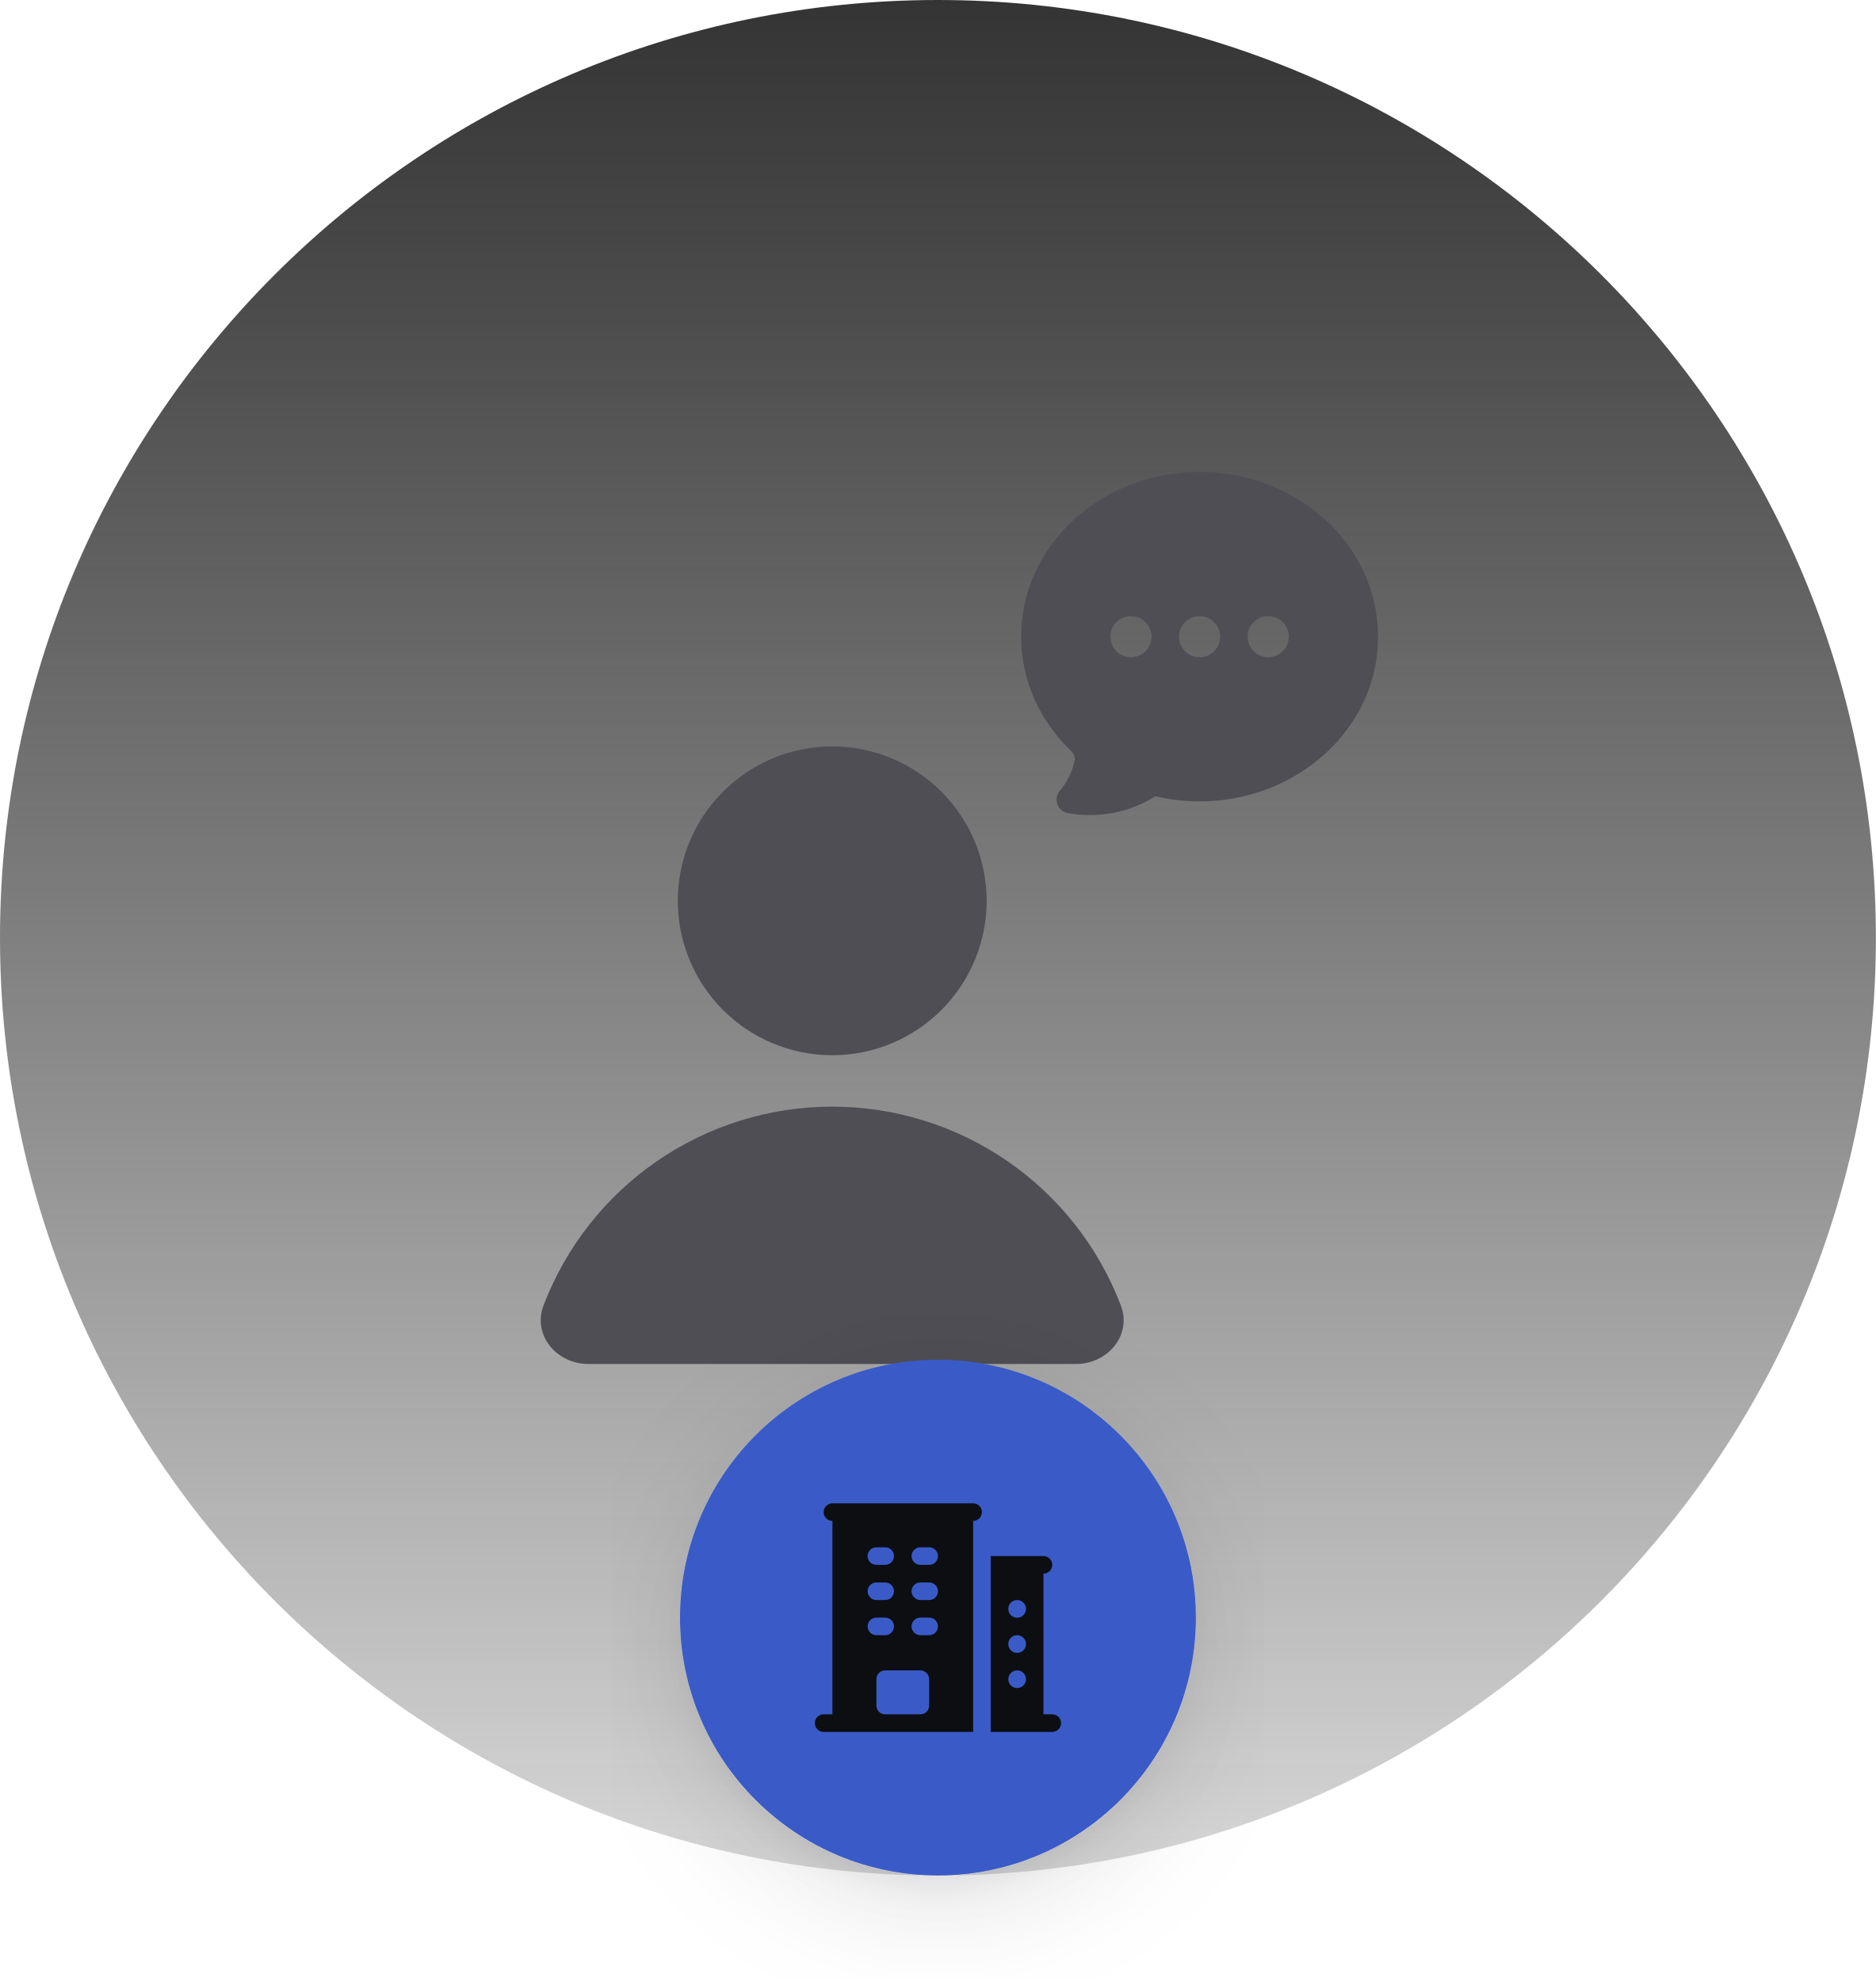
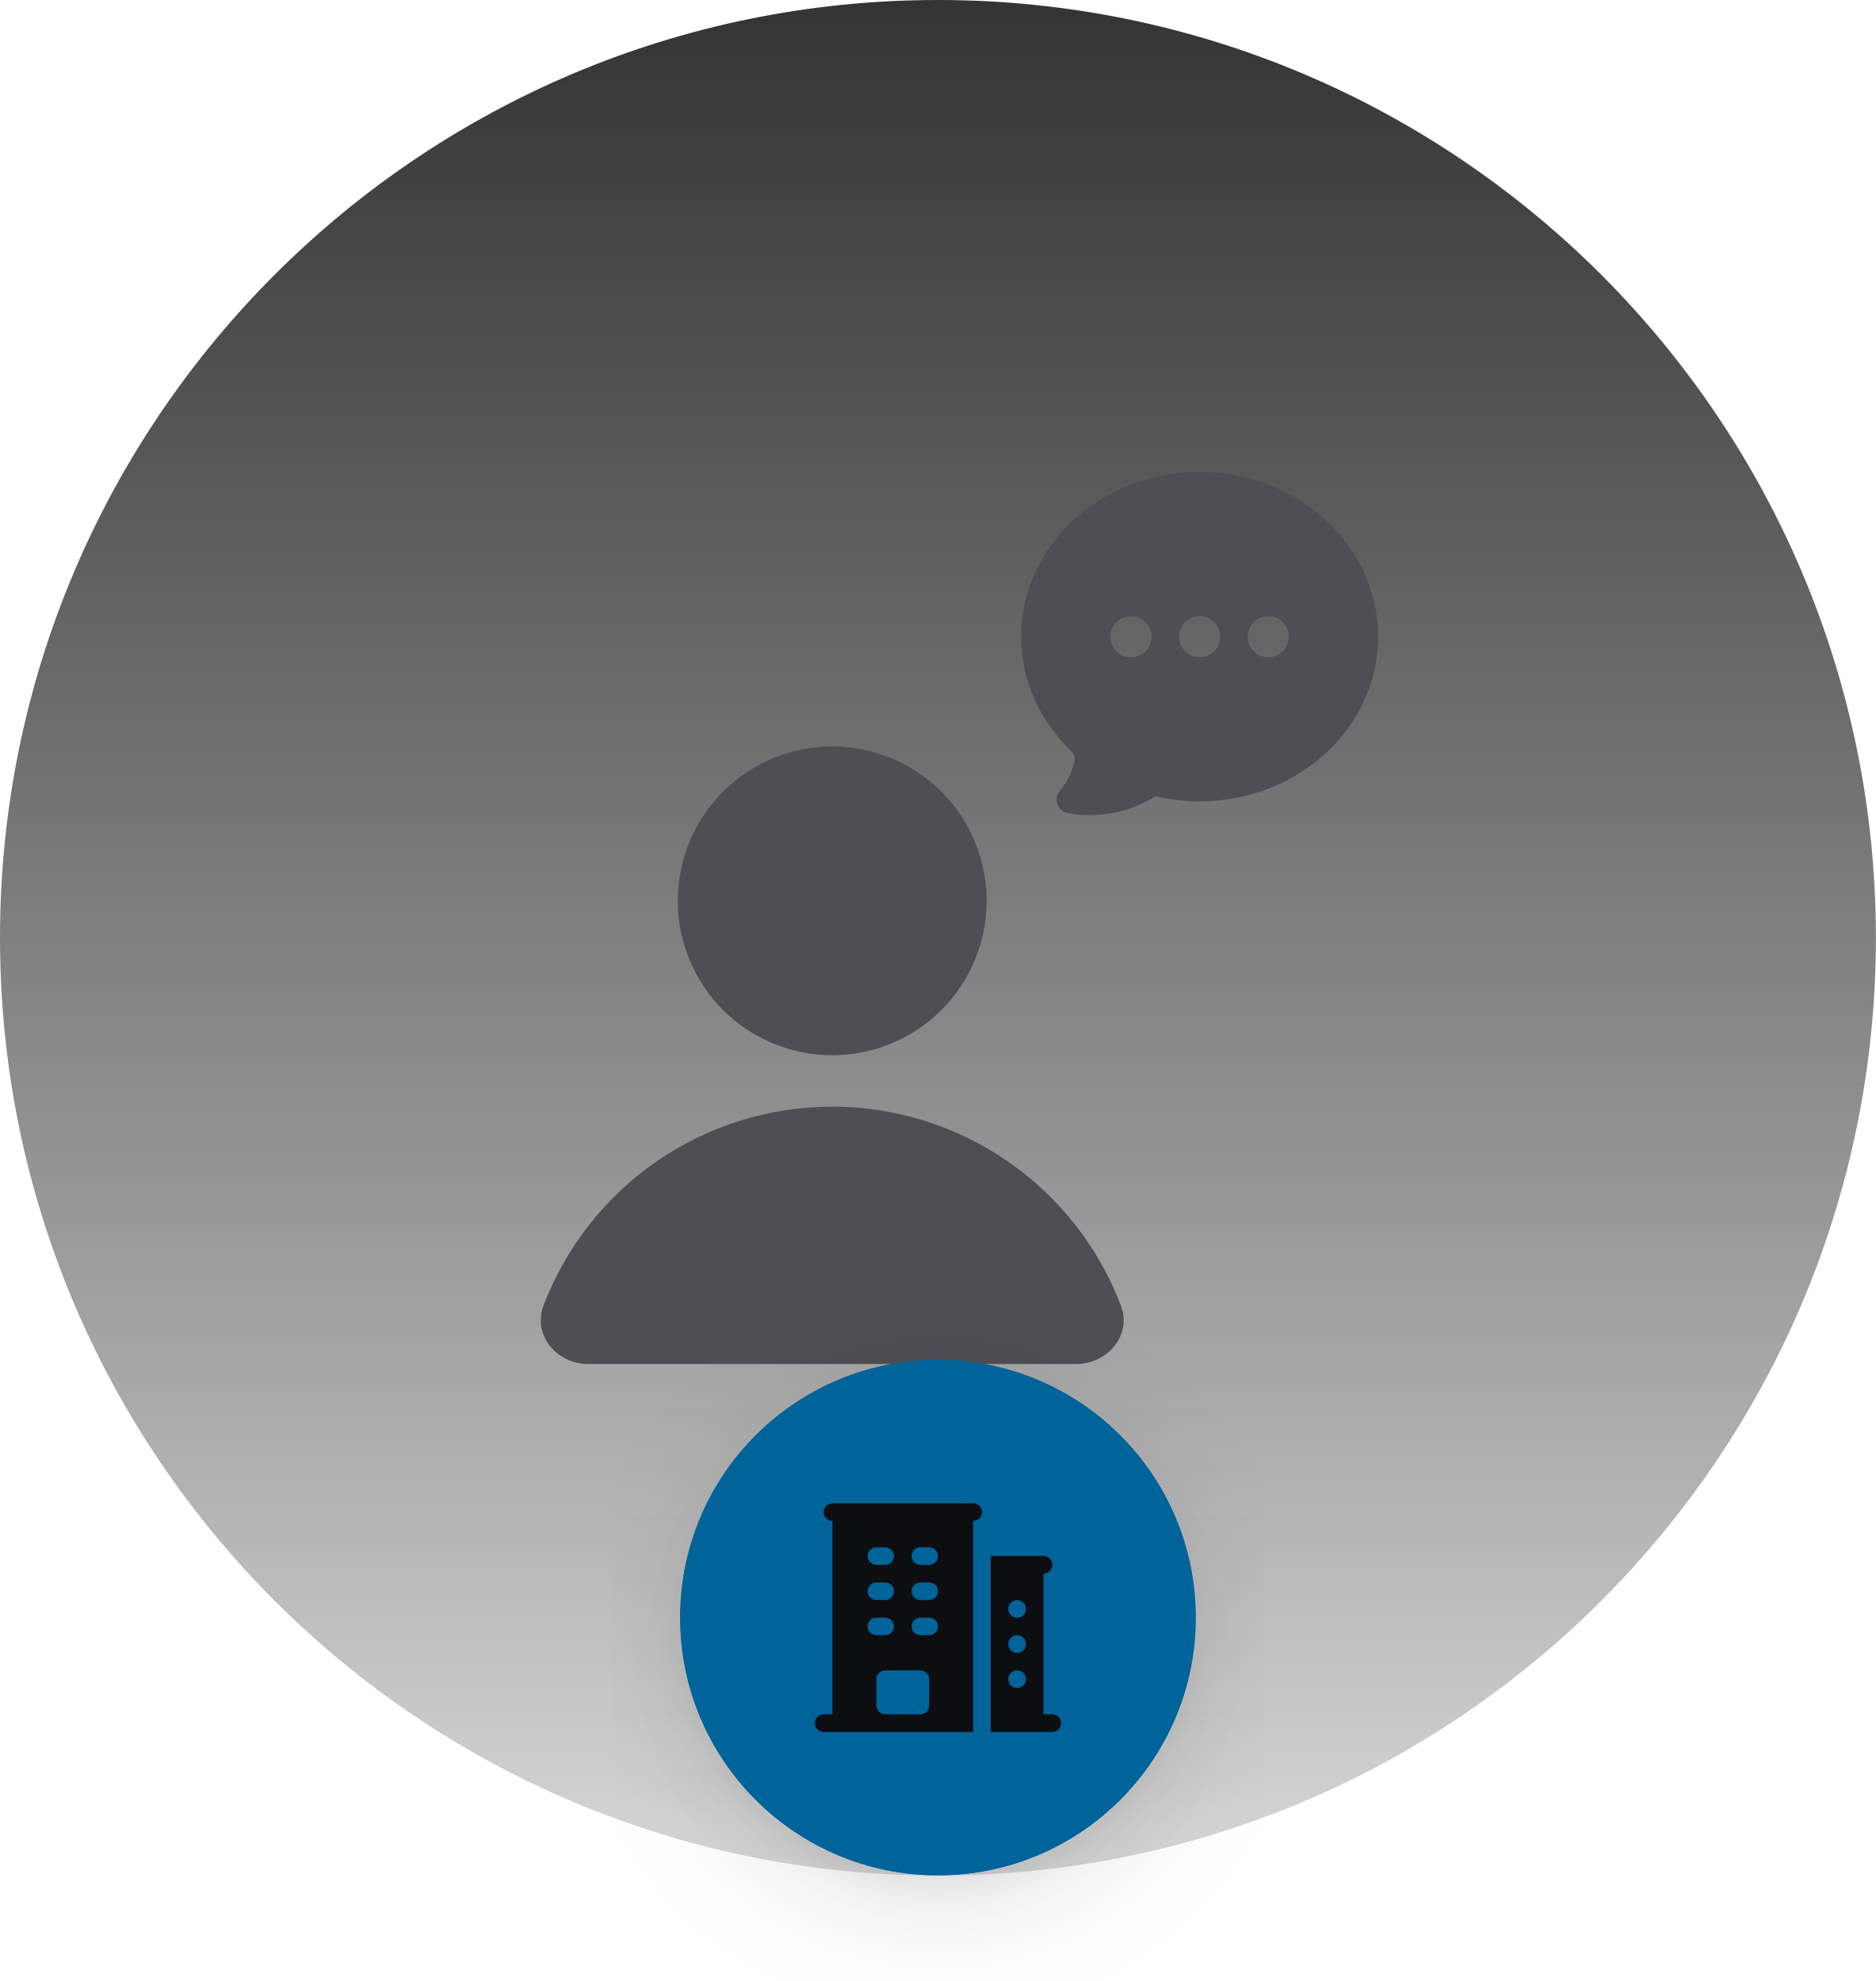
<svg xmlns="http://www.w3.org/2000/svg" width="160" height="169" viewBox="0 0 160 169" fill="none">
-   <circle cx="80" cy="80" r="80" fill="url(#paint0_linear_26047_637056)" />
-   <path fill-rule="evenodd" clip-rule="evenodd" d="M92.95 69.534C92.324 69.535 91.7 69.479 91.083 69.368C90.881 69.332 90.692 69.243 90.534 69.111C90.377 68.978 90.258 68.806 90.188 68.612C90.119 68.419 90.101 68.21 90.138 68.008C90.174 67.805 90.264 67.616 90.397 67.459C91.037 66.704 91.474 65.799 91.667 64.828C91.703 64.648 91.633 64.333 91.271 63.98C88.697 61.475 87.097 58.075 87.097 54.314C87.097 46.463 94.009 40.266 102.316 40.266C110.624 40.266 117.536 46.463 117.536 54.314C117.536 62.166 110.624 68.363 102.316 68.363C101.016 68.363 99.751 68.212 98.543 67.928C96.868 68.98 94.929 69.537 92.95 69.534ZM95.221 53.073C95.55 52.743 95.997 52.558 96.463 52.558C96.928 52.558 97.375 52.743 97.704 53.073C98.034 53.402 98.219 53.849 98.219 54.314C98.219 54.78 98.034 55.227 97.704 55.556C97.375 55.886 96.928 56.071 96.463 56.071C95.997 56.071 95.55 55.886 95.221 55.556C94.891 55.227 94.707 54.78 94.707 54.314C94.707 53.849 94.891 53.402 95.221 53.073ZM101.074 53.073C100.745 53.402 100.56 53.849 100.56 54.314C100.56 54.78 100.745 55.227 101.074 55.556C101.404 55.886 101.85 56.071 102.316 56.071C102.782 56.071 103.229 55.886 103.558 55.556C103.887 55.227 104.072 54.78 104.072 54.314C104.072 53.849 103.887 53.402 103.558 53.073C103.229 52.743 102.782 52.558 102.316 52.558C101.85 52.558 101.404 52.743 101.074 53.073ZM106.928 53.073C107.257 52.743 107.704 52.558 108.17 52.558C108.636 52.558 109.082 52.743 109.412 53.073C109.741 53.402 109.926 53.849 109.926 54.314C109.926 54.78 109.741 55.227 109.412 55.556C109.082 55.886 108.636 56.071 108.17 56.071C107.704 56.071 107.257 55.886 106.928 55.556C106.599 55.227 106.414 54.78 106.414 54.314C106.414 53.849 106.599 53.402 106.928 53.073ZM80.295 86.164C77.825 88.634 74.475 90.022 70.982 90.022C67.489 90.022 64.139 88.634 61.669 86.164C59.199 83.694 57.811 80.344 57.811 76.851C57.811 73.358 59.199 70.008 61.669 67.538C64.139 65.068 67.489 63.68 70.982 63.68C74.475 63.68 77.825 65.068 80.295 67.538C82.765 70.008 84.153 73.358 84.153 76.851C84.153 80.344 82.765 83.694 80.295 86.164ZM95.598 111.363C96.568 113.9 94.483 116.363 91.77 116.363H50.19C47.477 116.363 45.395 113.9 46.361 111.363C48.265 106.376 51.638 102.084 56.034 99.057C60.43 96.029 65.642 94.408 70.98 94.408C76.317 94.408 81.529 96.029 85.926 99.057C90.322 102.084 93.695 106.376 95.598 111.363Z" fill="#4E4E54" />
-   <g filter="url(#filter0_ddd_26047_637056)">
-     <circle cx="80" cy="138" r="22" fill="#3A5BC7" />
+   <circle cx="80" cy="80" r="80" fill="url(#paint0_linear_886_100204)" />
+   <path d="M70.98 94.409C76.318 94.409 81.53 96.03 85.926 99.058C90.322 102.085 93.696 106.377 95.599 111.364C96.569 113.902 94.483 116.364 91.77 116.364H50.191C47.478 116.364 45.396 113.902 46.362 111.364C48.265 106.377 51.639 102.085 56.035 99.058C60.431 96.03 65.642 94.409 70.98 94.409ZM70.983 63.682C74.476 63.682 77.825 65.069 80.295 67.539C82.765 70.009 84.154 73.359 84.154 76.853C84.154 80.346 82.765 83.695 80.295 86.165C77.825 88.635 74.476 90.022 70.983 90.022C67.49 90.022 64.139 88.635 61.669 86.165C59.2 83.695 57.812 80.345 57.812 76.853C57.812 73.359 59.199 70.009 61.669 67.539C64.139 65.069 67.49 63.682 70.983 63.682ZM102.317 40.267C110.624 40.267 117.537 46.464 117.537 54.315C117.537 62.167 110.624 68.364 102.317 68.364C101.017 68.364 99.752 68.213 98.544 67.929C96.869 68.981 94.929 69.538 92.951 69.535C92.325 69.536 91.7 69.48 91.084 69.369C90.882 69.333 90.693 69.244 90.536 69.111C90.378 68.979 90.258 68.807 90.189 68.613C90.119 68.42 90.102 68.211 90.138 68.009C90.175 67.807 90.264 67.618 90.397 67.461C91.037 66.706 91.475 65.8 91.668 64.829C91.704 64.65 91.634 64.334 91.272 63.981C88.698 61.476 87.097 58.076 87.097 54.315C87.097 46.464 94.009 40.267 102.317 40.267ZM96.463 52.56C95.998 52.56 95.55 52.745 95.221 53.074C94.892 53.404 94.707 53.85 94.707 54.315C94.707 54.781 94.892 55.228 95.221 55.558C95.55 55.887 95.998 56.071 96.463 56.071C96.929 56.071 97.375 55.887 97.704 55.558C98.034 55.228 98.219 54.781 98.219 54.315C98.219 53.85 98.034 53.404 97.704 53.074C97.375 52.745 96.929 52.56 96.463 52.56ZM102.317 52.56C101.851 52.56 101.405 52.745 101.076 53.074C100.746 53.404 100.561 53.85 100.561 54.315C100.561 54.781 100.746 55.228 101.076 55.558C101.405 55.887 101.851 56.071 102.317 56.071C102.783 56.071 103.23 55.887 103.559 55.558C103.888 55.228 104.073 54.781 104.073 54.315C104.073 53.85 103.888 53.404 103.559 53.074C103.23 52.745 102.783 52.56 102.317 52.56ZM108.17 52.56C107.705 52.56 107.258 52.745 106.929 53.074C106.6 53.404 106.415 53.85 106.414 54.315C106.414 54.781 106.6 55.228 106.929 55.558C107.258 55.887 107.705 56.071 108.17 56.071C108.636 56.071 109.083 55.887 109.413 55.558C109.742 55.228 109.926 54.781 109.926 54.315C109.926 53.85 109.742 53.404 109.413 53.074C109.083 52.745 108.636 52.56 108.17 52.56Z" fill="#4E4E54" />
+   <g filter="url(#filter0_ddd_886_100204)">
+     <circle cx="80" cy="138" r="22" fill="#006399" />
    <path fill-rule="evenodd" clip-rule="evenodd" d="M71 128.25C70.801 128.25 70.61 128.329 70.47 128.47C70.329 128.61 70.25 128.801 70.25 129C70.25 129.199 70.329 129.39 70.47 129.53C70.61 129.671 70.801 129.75 71 129.75V146.25H70.25C70.051 146.25 69.86 146.329 69.72 146.47C69.579 146.61 69.5 146.801 69.5 147C69.5 147.199 69.579 147.39 69.72 147.53C69.86 147.671 70.051 147.75 70.25 147.75H83V129.75C83.199 129.75 83.39 129.671 83.53 129.53C83.671 129.39 83.75 129.199 83.75 129C83.75 128.801 83.671 128.61 83.53 128.47C83.39 128.329 83.199 128.25 83 128.25H71ZM74.75 145.5V143.25C74.75 143.051 74.829 142.86 74.97 142.72C75.11 142.579 75.301 142.5 75.5 142.5H78.5C78.699 142.5 78.89 142.579 79.03 142.72C79.171 142.86 79.25 143.051 79.25 143.25V145.5C79.25 145.699 79.171 145.89 79.03 146.03C78.89 146.171 78.699 146.25 78.5 146.25H75.5C75.301 146.25 75.11 146.171 74.97 146.03C74.829 145.89 74.75 145.699 74.75 145.5ZM74 132.75C74 132.551 74.079 132.36 74.22 132.22C74.36 132.079 74.551 132 74.75 132H75.5C75.699 132 75.89 132.079 76.03 132.22C76.171 132.36 76.25 132.551 76.25 132.75C76.25 132.949 76.171 133.14 76.03 133.28C75.89 133.421 75.699 133.5 75.5 133.5H74.75C74.551 133.5 74.36 133.421 74.22 133.28C74.079 133.14 74 132.949 74 132.75ZM74.75 135C74.551 135 74.36 135.079 74.22 135.22C74.079 135.36 74 135.551 74 135.75C74 135.949 74.079 136.14 74.22 136.28C74.36 136.421 74.551 136.5 74.75 136.5H75.5C75.699 136.5 75.89 136.421 76.03 136.28C76.171 136.14 76.25 135.949 76.25 135.75C76.25 135.551 76.171 135.36 76.03 135.22C75.89 135.079 75.699 135 75.5 135H74.75ZM74 138.75C74 138.551 74.079 138.36 74.22 138.22C74.36 138.079 74.551 138 74.75 138H75.5C75.699 138 75.89 138.079 76.03 138.22C76.171 138.36 76.25 138.551 76.25 138.75C76.25 138.949 76.171 139.14 76.03 139.28C75.89 139.421 75.699 139.5 75.5 139.5H74.75C74.551 139.5 74.36 139.421 74.22 139.28C74.079 139.14 74 138.949 74 138.75ZM78.5 132C78.301 132 78.11 132.079 77.97 132.22C77.829 132.36 77.75 132.551 77.75 132.75C77.75 132.949 77.829 133.14 77.97 133.28C78.11 133.421 78.301 133.5 78.5 133.5H79.25C79.449 133.5 79.64 133.421 79.78 133.28C79.921 133.14 80 132.949 80 132.75C80 132.551 79.921 132.36 79.78 132.22C79.64 132.079 79.449 132 79.25 132H78.5ZM77.75 135.75C77.75 135.551 77.829 135.36 77.97 135.22C78.11 135.079 78.301 135 78.5 135H79.25C79.449 135 79.64 135.079 79.78 135.22C79.921 135.36 80 135.551 80 135.75C80 135.949 79.921 136.14 79.78 136.28C79.64 136.421 79.449 136.5 79.25 136.5H78.5C78.301 136.5 78.11 136.421 77.97 136.28C77.829 136.14 77.75 135.949 77.75 135.75ZM78.5 138C78.301 138 78.11 138.079 77.97 138.22C77.829 138.36 77.75 138.551 77.75 138.75C77.75 138.949 77.829 139.14 77.97 139.28C78.11 139.421 78.301 139.5 78.5 139.5H79.25C79.449 139.5 79.64 139.421 79.78 139.28C79.921 139.14 80 138.949 80 138.75C80 138.551 79.921 138.36 79.78 138.22C79.64 138.079 79.449 138 79.25 138H78.5ZM84.5 132.75V147.75H89.75C89.949 147.75 90.14 147.671 90.28 147.53C90.421 147.39 90.5 147.199 90.5 147C90.5 146.801 90.421 146.61 90.28 146.47C90.14 146.329 89.949 146.25 89.75 146.25H89V134.25C89.199 134.25 89.39 134.171 89.53 134.03C89.671 133.89 89.75 133.699 89.75 133.5C89.75 133.301 89.671 133.11 89.53 132.97C89.39 132.829 89.199 132.75 89 132.75H84.5ZM86 137.25C86 137.051 86.079 136.86 86.22 136.72C86.36 136.579 86.551 136.5 86.75 136.5H86.758C86.957 136.5 87.148 136.579 87.288 136.72C87.429 136.86 87.508 137.051 87.508 137.25V137.258C87.508 137.457 87.429 137.648 87.288 137.788C87.148 137.929 86.957 138.008 86.758 138.008H86.75C86.551 138.008 86.36 137.929 86.22 137.788C86.079 137.648 86 137.457 86 137.258V137.25ZM86.75 139.5C86.551 139.5 86.36 139.579 86.22 139.72C86.079 139.86 86 140.051 86 140.25V140.258C86 140.672 86.336 141.008 86.75 141.008H86.758C86.957 141.008 87.148 140.929 87.288 140.788C87.429 140.648 87.508 140.457 87.508 140.258V140.25C87.508 140.051 87.429 139.86 87.288 139.72C87.148 139.579 86.957 139.5 86.758 139.5H86.75ZM86 143.25C86 143.051 86.079 142.86 86.22 142.72C86.36 142.579 86.551 142.5 86.75 142.5H86.758C86.957 142.5 87.148 142.579 87.288 142.72C87.429 142.86 87.508 143.051 87.508 143.25V143.258C87.508 143.457 87.429 143.648 87.288 143.788C87.148 143.929 86.957 144.008 86.758 144.008H86.75C86.551 144.008 86.36 143.929 86.22 143.788C86.079 143.648 86 143.457 86 143.258V143.25Z" fill="#0C0E12" />
  </g>
  <defs>
-     <filter id="filter0_ddd_26047_637056" x="52.216" y="112.385" width="55.567" height="56.29" filterUnits="userSpaceOnUse" color-interpolation-filters="sRGB">
+     <filter id="filter0_ddd_886_100204" x="52.216" y="112.385" width="55.567" height="56.29" filterUnits="userSpaceOnUse" color-interpolation-filters="sRGB">
      <feFlood flood-opacity="0" result="BackgroundImageFix" />
      <feColorMatrix in="SourceAlpha" type="matrix" values="0 0 0 0 0 0 0 0 0 0 0 0 0 0 0 0 0 0 127 0" result="hardAlpha" />
-       <feMorphology radius="1.446" operator="erode" in="SourceAlpha" result="effect1_dropShadow_26047_637056" />
+       <feMorphology radius="1.446" operator="erode" in="SourceAlpha" result="effect1_dropShadow_886_100204" />
      <feOffset dy="1.446" />
      <feGaussianBlur stdDeviation="1.084" />
      <feComposite in2="hardAlpha" operator="out" />
      <feColorMatrix type="matrix" values="0 0 0 0 0 0 0 0 0 0 0 0 0 0 0.24 0 0 0 0.051 0" />
-       <feBlend mode="normal" in2="BackgroundImageFix" result="effect1_dropShadow_26047_637056" />
+       <feBlend mode="normal" in2="BackgroundImageFix" result="effect1_dropShadow_886_100204" />
      <feColorMatrix in="SourceAlpha" type="matrix" values="0 0 0 0 0 0 0 0 0 0 0 0 0 0 0 0 0 0 127 0" result="hardAlpha" />
-       <feMorphology radius="2.892" operator="erode" in="SourceAlpha" result="effect2_dropShadow_26047_637056" />
+       <feMorphology radius="2.892" operator="erode" in="SourceAlpha" result="effect2_dropShadow_886_100204" />
      <feOffset dy="2.169" />
      <feGaussianBlur stdDeviation="4.338" />
      <feComposite in2="hardAlpha" operator="out" />
      <feColorMatrix type="matrix" values="0 0 0 0 0 0 0 0 0 0 0 0 0 0 0 0 0 0 0.055 0" />
-       <feBlend mode="normal" in2="effect1_dropShadow_26047_637056" result="effect2_dropShadow_26047_637056" />
+       <feBlend mode="normal" in2="effect1_dropShadow_886_100204" result="effect2_dropShadow_886_100204" />
      <feColorMatrix in="SourceAlpha" type="matrix" values="0 0 0 0 0 0 0 0 0 0 0 0 0 0 0 0 0 0 127 0" result="hardAlpha" />
-       <feMorphology radius="5.784" operator="erode" in="SourceAlpha" result="effect3_dropShadow_26047_637056" />
+       <feMorphology radius="5.784" operator="erode" in="SourceAlpha" result="effect3_dropShadow_886_100204" />
      <feOffset dy="2.892" />
      <feGaussianBlur stdDeviation="5.784" />
      <feComposite in2="hardAlpha" operator="out" />
      <feColorMatrix type="matrix" values="0 0 0 0 0 0 0 0 0 0 0 0 0 0 0 0 0 0 0.078 0" />
-       <feBlend mode="normal" in2="effect2_dropShadow_26047_637056" result="effect3_dropShadow_26047_637056" />
-       <feBlend mode="normal" in="SourceGraphic" in2="effect3_dropShadow_26047_637056" result="shape" />
+       <feBlend mode="normal" in2="effect2_dropShadow_886_100204" result="effect3_dropShadow_886_100204" />
+       <feBlend mode="normal" in="SourceGraphic" in2="effect3_dropShadow_886_100204" result="shape" />
    </filter>
-     <linearGradient id="paint0_linear_26047_637056" x1="80" y1="0" x2="80" y2="161.967" gradientUnits="userSpaceOnUse">
+     <linearGradient id="paint0_linear_886_100204" x1="80" y1="0" x2="80" y2="161.967" gradientUnits="userSpaceOnUse">
      <stop stop-color="#343434" />
      <stop offset="1" stop-color="#171717" stop-opacity="0.16" />
    </linearGradient>
  </defs>
</svg>
